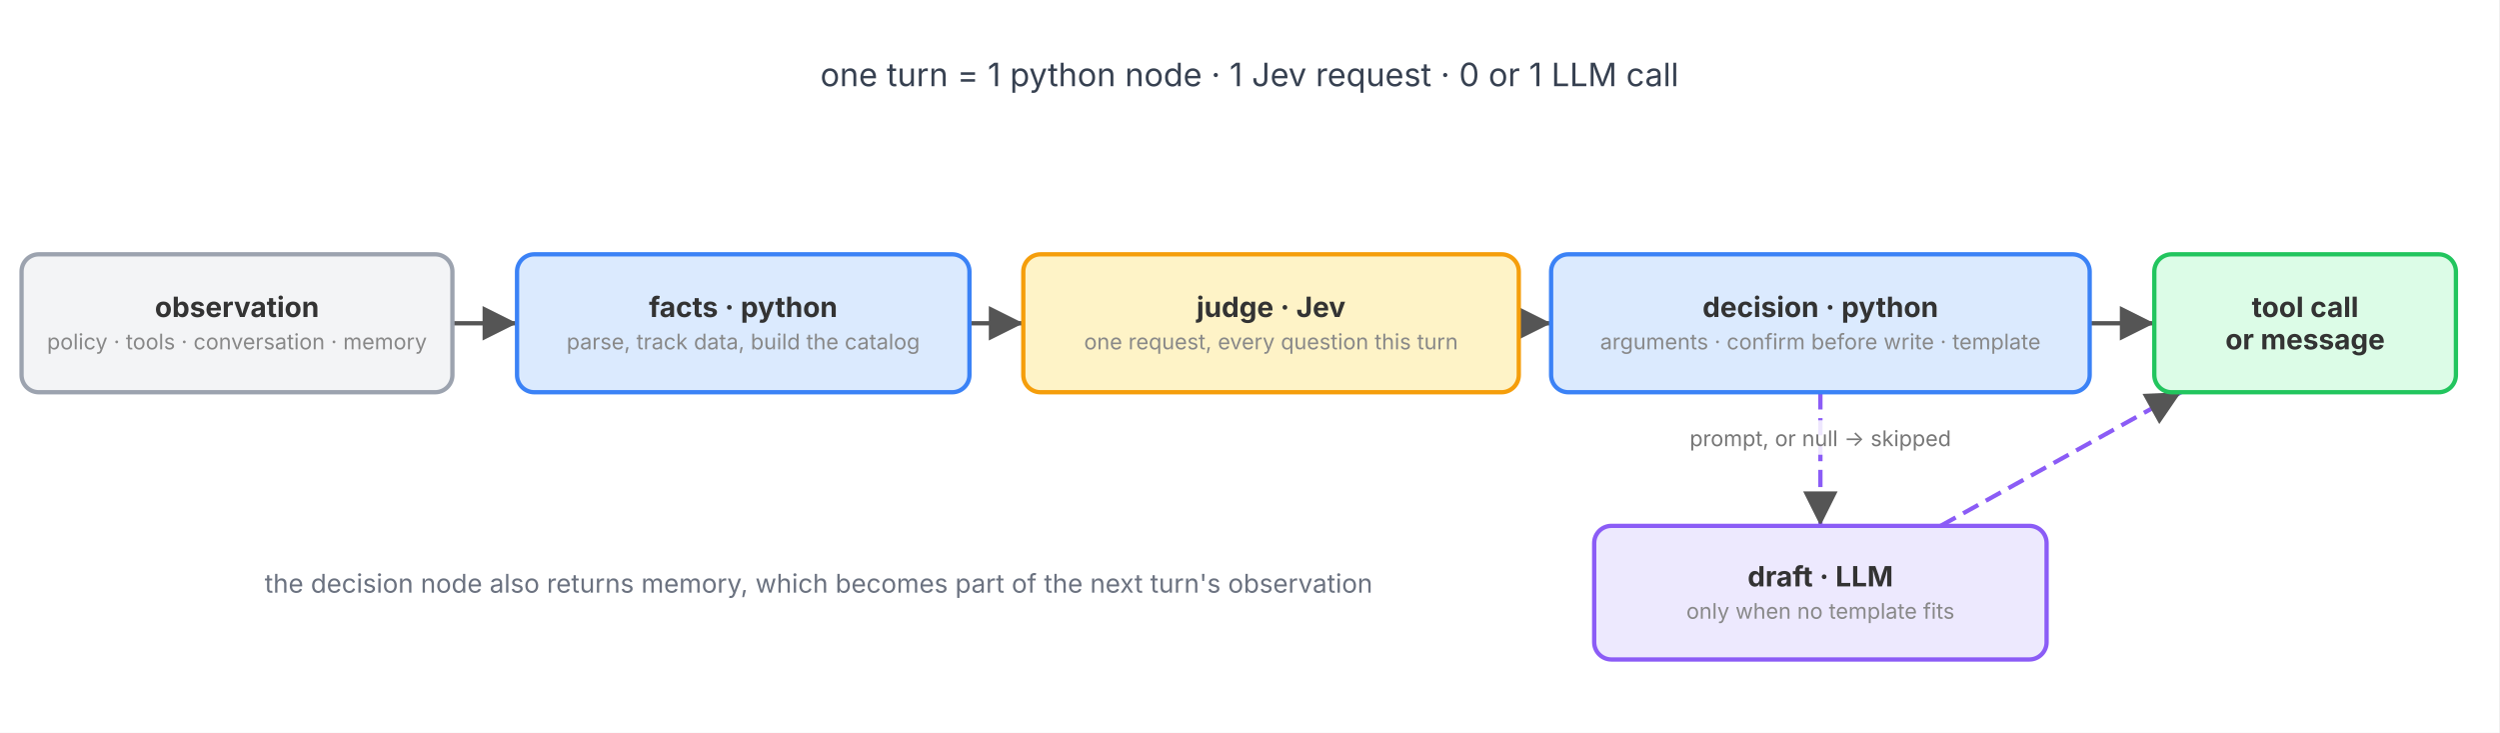
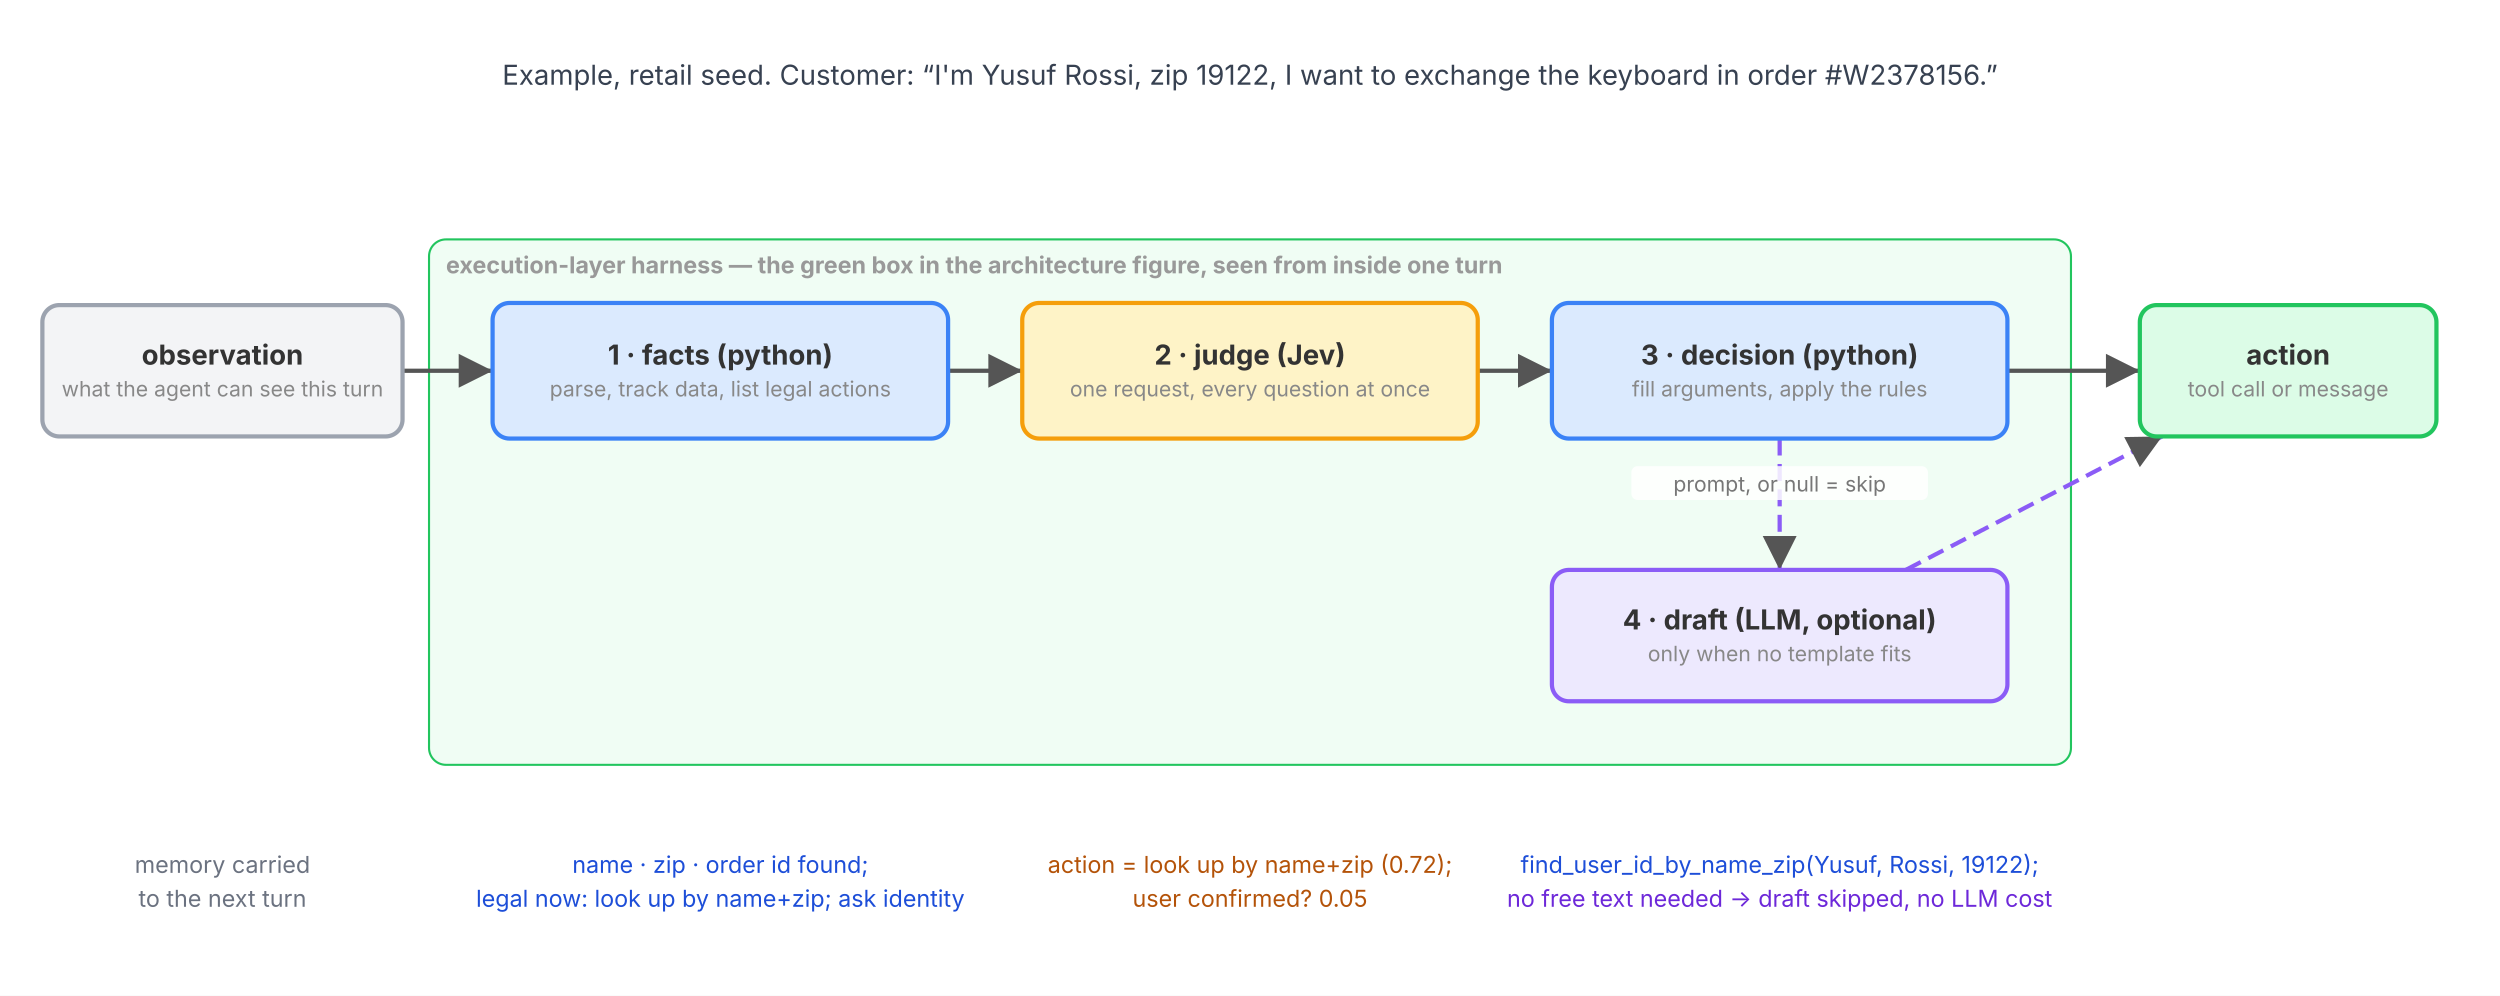
- <svg xmlns="http://www.w3.org/2000/svg" font-family="Inter, Helvetica, Arial, sans-serif" height="340" viewBox="0 0 1160 340" width="1160">
-   <rect fill="#FFFFFF" height="340" width="1160" />
+ <svg xmlns="http://www.w3.org/2000/svg" font-family="Inter, Helvetica, Arial, sans-serif" height="470" viewBox="0 0 1180 470" width="1180">
+   <rect fill="#FFFFFF" height="470" width="1180" />
  <defs>
    <marker id="arrow-default" markerHeight="10" markerUnits="strokeWidth" markerWidth="10" orient="auto" refX="8" refY="4">
      <polygon fill="#555555" points="0 0, 8 4, 0 8" />
    </marker>
    <marker id="arrow-c0" markerHeight="10" markerUnits="strokeWidth" markerWidth="10" orient="auto" refX="8" refY="4">
      <polygon fill="#2563EB" points="0 0, 8 4, 0 8" />
    </marker>
    <marker id="arrow-c1" markerHeight="10" markerUnits="strokeWidth" markerWidth="10" orient="auto" refX="8" refY="4">
      <polygon fill="#10B981" points="0 0, 8 4, 0 8" />
    </marker>
    <marker id="arrow-c2" markerHeight="10" markerUnits="strokeWidth" markerWidth="10" orient="auto" refX="8" refY="4">
      <polygon fill="#7C3AED" points="0 0, 8 4, 0 8" />
    </marker>
    <marker id="arrow-c3" markerHeight="10" markerUnits="strokeWidth" markerWidth="10" orient="auto" refX="8" refY="4">
      <polygon fill="#EA580C" points="0 0, 8 4, 0 8" />
    </marker>
    <marker id="arrow-c4" markerHeight="10" markerUnits="strokeWidth" markerWidth="10" orient="auto" refX="8" refY="4">
      <polygon fill="#C62828" points="0 0, 8 4, 0 8" />
    </marker>
    <marker id="arrow-c5" markerHeight="10" markerUnits="strokeWidth" markerWidth="10" orient="auto" refX="8" refY="4">
      <polygon fill="#0D47A1" points="0 0, 8 4, 0 8" />
    </marker>
    <marker id="arrow-c6" markerHeight="10" markerUnits="strokeWidth" markerWidth="10" orient="auto" refX="8" refY="4">
      <polygon fill="#1B5E20" points="0 0, 8 4, 0 8" />
    </marker>
    <marker id="arrow-c7" markerHeight="10" markerUnits="strokeWidth" markerWidth="10" orient="auto" refX="8" refY="4">
      <polygon fill="#4A148C" points="0 0, 8 4, 0 8" />
    </marker>
    <marker id="arrow-c8" markerHeight="10" markerUnits="strokeWidth" markerWidth="10" orient="auto" refX="8" refY="4">
      <polygon fill="#BF360C" points="0 0, 8 4, 0 8" />
    </marker>
    <marker id="arrow-c9" markerHeight="10" markerUnits="strokeWidth" markerWidth="10" orient="auto" refX="8" refY="4">
      <polygon fill="#37474F" points="0 0, 8 4, 0 8" />
    </marker>
  </defs>
-   <path d="M 210.0,150.0 L 240.0,150.0" fill="none" marker-end="url(#arrow-default)" stroke="#555555" stroke-width="2" />
-   <path d="M 450.0,150.0 L 475.0,150.0" fill="none" marker-end="url(#arrow-default)" stroke="#555555" stroke-width="2" />
-   <path d="M 705.0,150.0 L 720.0,150.0" fill="none" marker-end="url(#arrow-default)" stroke="#555555" stroke-width="2" />
-   <path d="M 970.0,150.0 L 1000.0,150.0" fill="none" marker-end="url(#arrow-default)" stroke="#555555" stroke-width="2" />
-   <path d="M 845.0,182.0 L 845.0,244.0" fill="none" marker-end="url(#arrow-default)" stroke="#8B5CF6" stroke-dasharray="8,4" stroke-width="2" />
-   <rect fill="#FFFFFF" height="16" opacity="0.85" rx="3" width="158.0" x="766.0" y="195.0" />
-   <text fill="#777777" font-size="10" text-anchor="middle" x="845.0" y="207.0">prompt, or null → skipped</text>
-   <path d="M 900.8,244.0 L 1012.4,182.0" fill="none" marker-end="url(#arrow-default)" stroke="#8B5CF6" stroke-dasharray="8,4" stroke-width="2" />
-   <rect fill="#F3F4F6" height="64.0" rx="8" stroke="#9CA3AF" stroke-width="2" width="200.0" x="10.0" y="118.0" />
-   <text fill="#333333" font-size="13" font-weight="bold" text-anchor="middle" x="110.0" y="147.1">observation</text>
-   <text fill="#888888" font-size="10" text-anchor="middle" x="110.0" y="162.1">policy · tools · conversation · memory</text>
-   <rect fill="#DBEAFE" height="64.0" rx="8" stroke="#3B82F6" stroke-width="2" width="210.0" x="240.0" y="118.0" />
-   <text fill="#333333" font-size="13" font-weight="bold" text-anchor="middle" x="345.0" y="147.1">facts · python</text>
-   <text fill="#888888" font-size="10" text-anchor="middle" x="345.0" y="162.1">parse, track data, build the catalog</text>
-   <rect fill="#FEF3C7" height="64.0" rx="8" stroke="#F59E0B" stroke-width="2" width="230.0" x="475.0" y="118.0" />
-   <text fill="#333333" font-size="13" font-weight="bold" text-anchor="middle" x="590.0" y="147.1">judge · Jev</text>
-   <text fill="#888888" font-size="10" text-anchor="middle" x="590.0" y="162.1">one request, every question this turn</text>
-   <rect fill="#DBEAFE" height="64.0" rx="8" stroke="#3B82F6" stroke-width="2" width="250.0" x="720.0" y="118.0" />
-   <text fill="#333333" font-size="13" font-weight="bold" text-anchor="middle" x="845.0" y="147.1">decision · python</text>
-   <text fill="#888888" font-size="10" text-anchor="middle" x="845.0" y="162.1">arguments · confirm before write · template</text>
-   <rect fill="#EDE9FE" height="62.0" rx="8" stroke="#8B5CF6" stroke-width="2" width="210.0" x="740.0" y="244.0" />
-   <text fill="#333333" font-size="13" font-weight="bold" text-anchor="middle" x="845.0" y="272.1">draft · LLM</text>
-   <text fill="#888888" font-size="10" text-anchor="middle" x="845.0" y="287.1">only when no template fits</text>
-   <rect fill="#DCFCE7" height="64.0" rx="8" stroke="#22C55E" stroke-width="2" width="140.0" x="1000.0" y="118.0" />
-   <text fill="#333333" font-size="13" font-weight="bold" text-anchor="middle" x="1070.0" y="147.1">tool call</text>
-   <text fill="#333333" font-size="13" font-weight="bold" text-anchor="middle" x="1070.0" y="162.1">or message</text>
-   <text fill="#374151" font-size="15" text-anchor="middle" x="580.0" y="40.0">one turn = 1 python node · 1 Jev request · 0 or 1 LLM call</text>
-   <text fill="#6B7280" font-size="12" text-anchor="middle" x="380.0" y="275.0">the decision node also returns memory, which becomes part of the next turn's observation</text>
+   <rect fill="#F0FDF4" height="248.0" rx="8" stroke="#22C55E" stroke-width="1" width="775.0" x="202.5" y="113.0" />
+   <text fill="#999999" font-size="11" font-weight="bold" x="210.5" y="129.0">execution-layer harness — the green box in the architecture figure, seen from inside one turn</text>
+   <path d="M 190.0,175.0 L 232.5,175.0" fill="none" marker-end="url(#arrow-default)" stroke="#555555" stroke-width="2" />
+   <path d="M 447.5,175.0 L 482.5,175.0" fill="none" marker-end="url(#arrow-default)" stroke="#555555" stroke-width="2" />
+   <path d="M 697.5,175.0 L 732.5,175.0" fill="none" marker-end="url(#arrow-default)" stroke="#555555" stroke-width="2" />
+   <path d="M 947.5,175.0 L 1010.0,175.0" fill="none" marker-end="url(#arrow-default)" stroke="#555555" stroke-width="2" />
+   <path d="M 840.0,207.0 L 840.0,269.0" fill="none" marker-end="url(#arrow-default)" stroke="#8B5CF6" stroke-dasharray="8,4" stroke-width="2" />
+   <rect fill="#FFFFFF" height="16" opacity="0.85" rx="3" width="140.0" x="770.0" y="220.0" />
+   <text fill="#777777" font-size="10" text-anchor="middle" x="840.0" y="232.0">prompt, or null = skip</text>
+   <path d="M 899.5,269.0 L 1020.5,206.0" fill="none" marker-end="url(#arrow-default)" stroke="#8B5CF6" stroke-dasharray="8,4" stroke-width="2" />
+   <rect fill="#F3F4F6" height="62.0" rx="8" stroke="#9CA3AF" stroke-width="2" width="170.0" x="20.0" y="144.0" />
+   <text fill="#333333" font-size="13" font-weight="bold" text-anchor="middle" x="105.0" y="172.1">observation</text>
+   <text fill="#888888" font-size="10" text-anchor="middle" x="105.0" y="187.1">what the agent can see this turn</text>
+   <rect fill="#DBEAFE" height="64.0" rx="8" stroke="#3B82F6" stroke-width="2" width="215.0" x="232.5" y="143.0" />
+   <text fill="#333333" font-size="13" font-weight="bold" text-anchor="middle" x="340.0" y="172.1">1 · facts  (python)</text>
+   <text fill="#888888" font-size="10" text-anchor="middle" x="340.0" y="187.1">parse, track data, list legal actions</text>
+   <rect fill="#FEF3C7" height="64.0" rx="8" stroke="#F59E0B" stroke-width="2" width="215.0" x="482.5" y="143.0" />
+   <text fill="#333333" font-size="13" font-weight="bold" text-anchor="middle" x="590.0" y="172.1">2 · judge  (Jev)</text>
+   <text fill="#888888" font-size="10" text-anchor="middle" x="590.0" y="187.1">one request, every question at once</text>
+   <rect fill="#DBEAFE" height="64.0" rx="8" stroke="#3B82F6" stroke-width="2" width="215.0" x="732.5" y="143.0" />
+   <text fill="#333333" font-size="13" font-weight="bold" text-anchor="middle" x="840.0" y="172.1">3 · decision  (python)</text>
+   <text fill="#888888" font-size="10" text-anchor="middle" x="840.0" y="187.1">fill arguments, apply the rules</text>
+   <rect fill="#EDE9FE" height="62.0" rx="8" stroke="#8B5CF6" stroke-width="2" width="215.0" x="732.5" y="269.0" />
+   <text fill="#333333" font-size="13" font-weight="bold" text-anchor="middle" x="840.0" y="297.1">4 · draft  (LLM, optional)</text>
+   <text fill="#888888" font-size="10" text-anchor="middle" x="840.0" y="312.1">only when no template fits</text>
+   <rect fill="#DCFCE7" height="62.0" rx="8" stroke="#22C55E" stroke-width="2" width="140.0" x="1010.0" y="144.0" />
+   <text fill="#333333" font-size="13" font-weight="bold" text-anchor="middle" x="1080.0" y="172.1">action</text>
+   <text fill="#888888" font-size="10" text-anchor="middle" x="1080.0" y="187.1">tool call or message</text>
+   <text fill="#374151" font-size="13" text-anchor="middle" x="590.0" y="40.0">Example, retail seed. Customer: “I'm Yusuf Rossi, zip 19122, I want to exchange the keyboard in order #W2378156.”</text>
+   <text fill="#1D4ED8" font-size="11" text-anchor="middle" x="340.0" y="412.0">name · zip · order id found;</text>
+   <text fill="#1D4ED8" font-size="11" text-anchor="middle" x="340.0" y="428.0">legal now: look up by name+zip; ask identity</text>
+   <text fill="#B45309" font-size="11" text-anchor="middle" x="590.0" y="412.0">action = look up by name+zip (0.72);</text>
+   <text fill="#B45309" font-size="11" text-anchor="middle" x="590.0" y="428.0">user confirmed? 0.05</text>
+   <text fill="#1D4ED8" font-size="11" text-anchor="middle" x="840.0" y="412.0">find_user_id_by_name_zip(Yusuf, Rossi, 19122);</text>
+   <text fill="#6D28D9" font-size="11" text-anchor="middle" x="840.0" y="428.0">no free text needed → draft skipped, no LLM cost</text>
+   <text fill="#6B7280" font-size="11" text-anchor="middle" x="105.0" y="412.0">memory carried</text>
+   <text fill="#6B7280" font-size="11" text-anchor="middle" x="105.0" y="428.0">to the next turn</text>
</svg>
